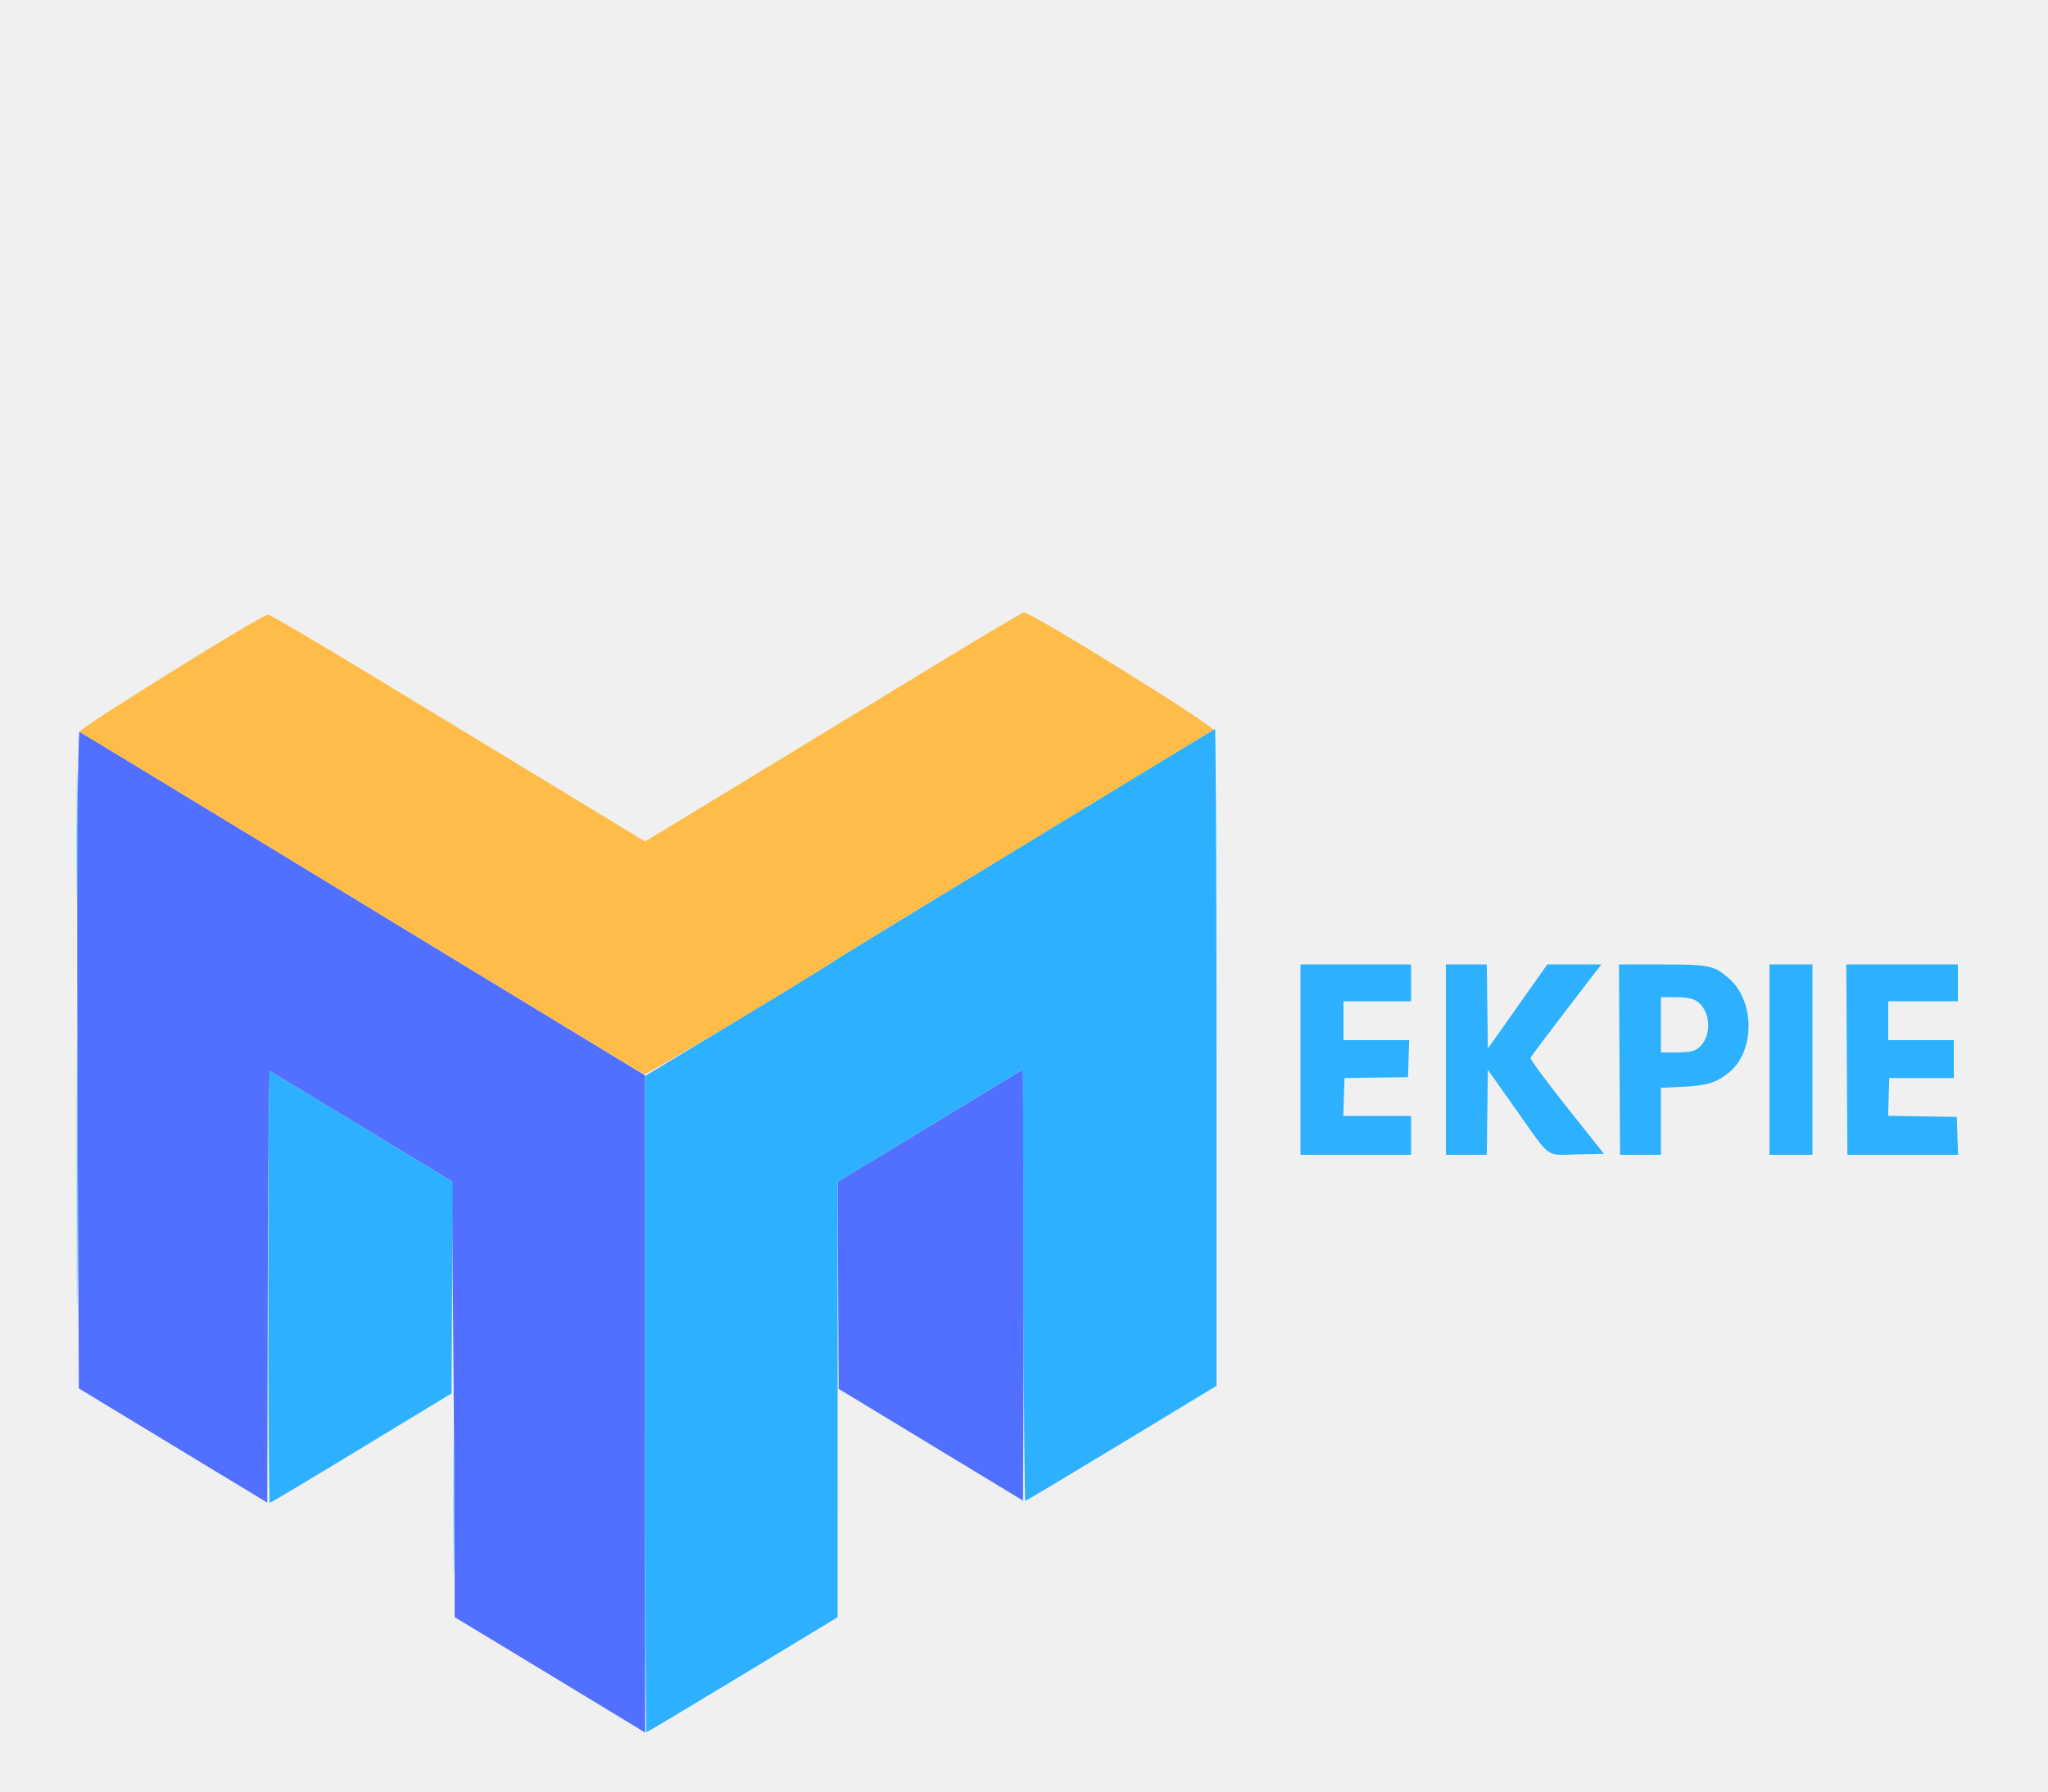
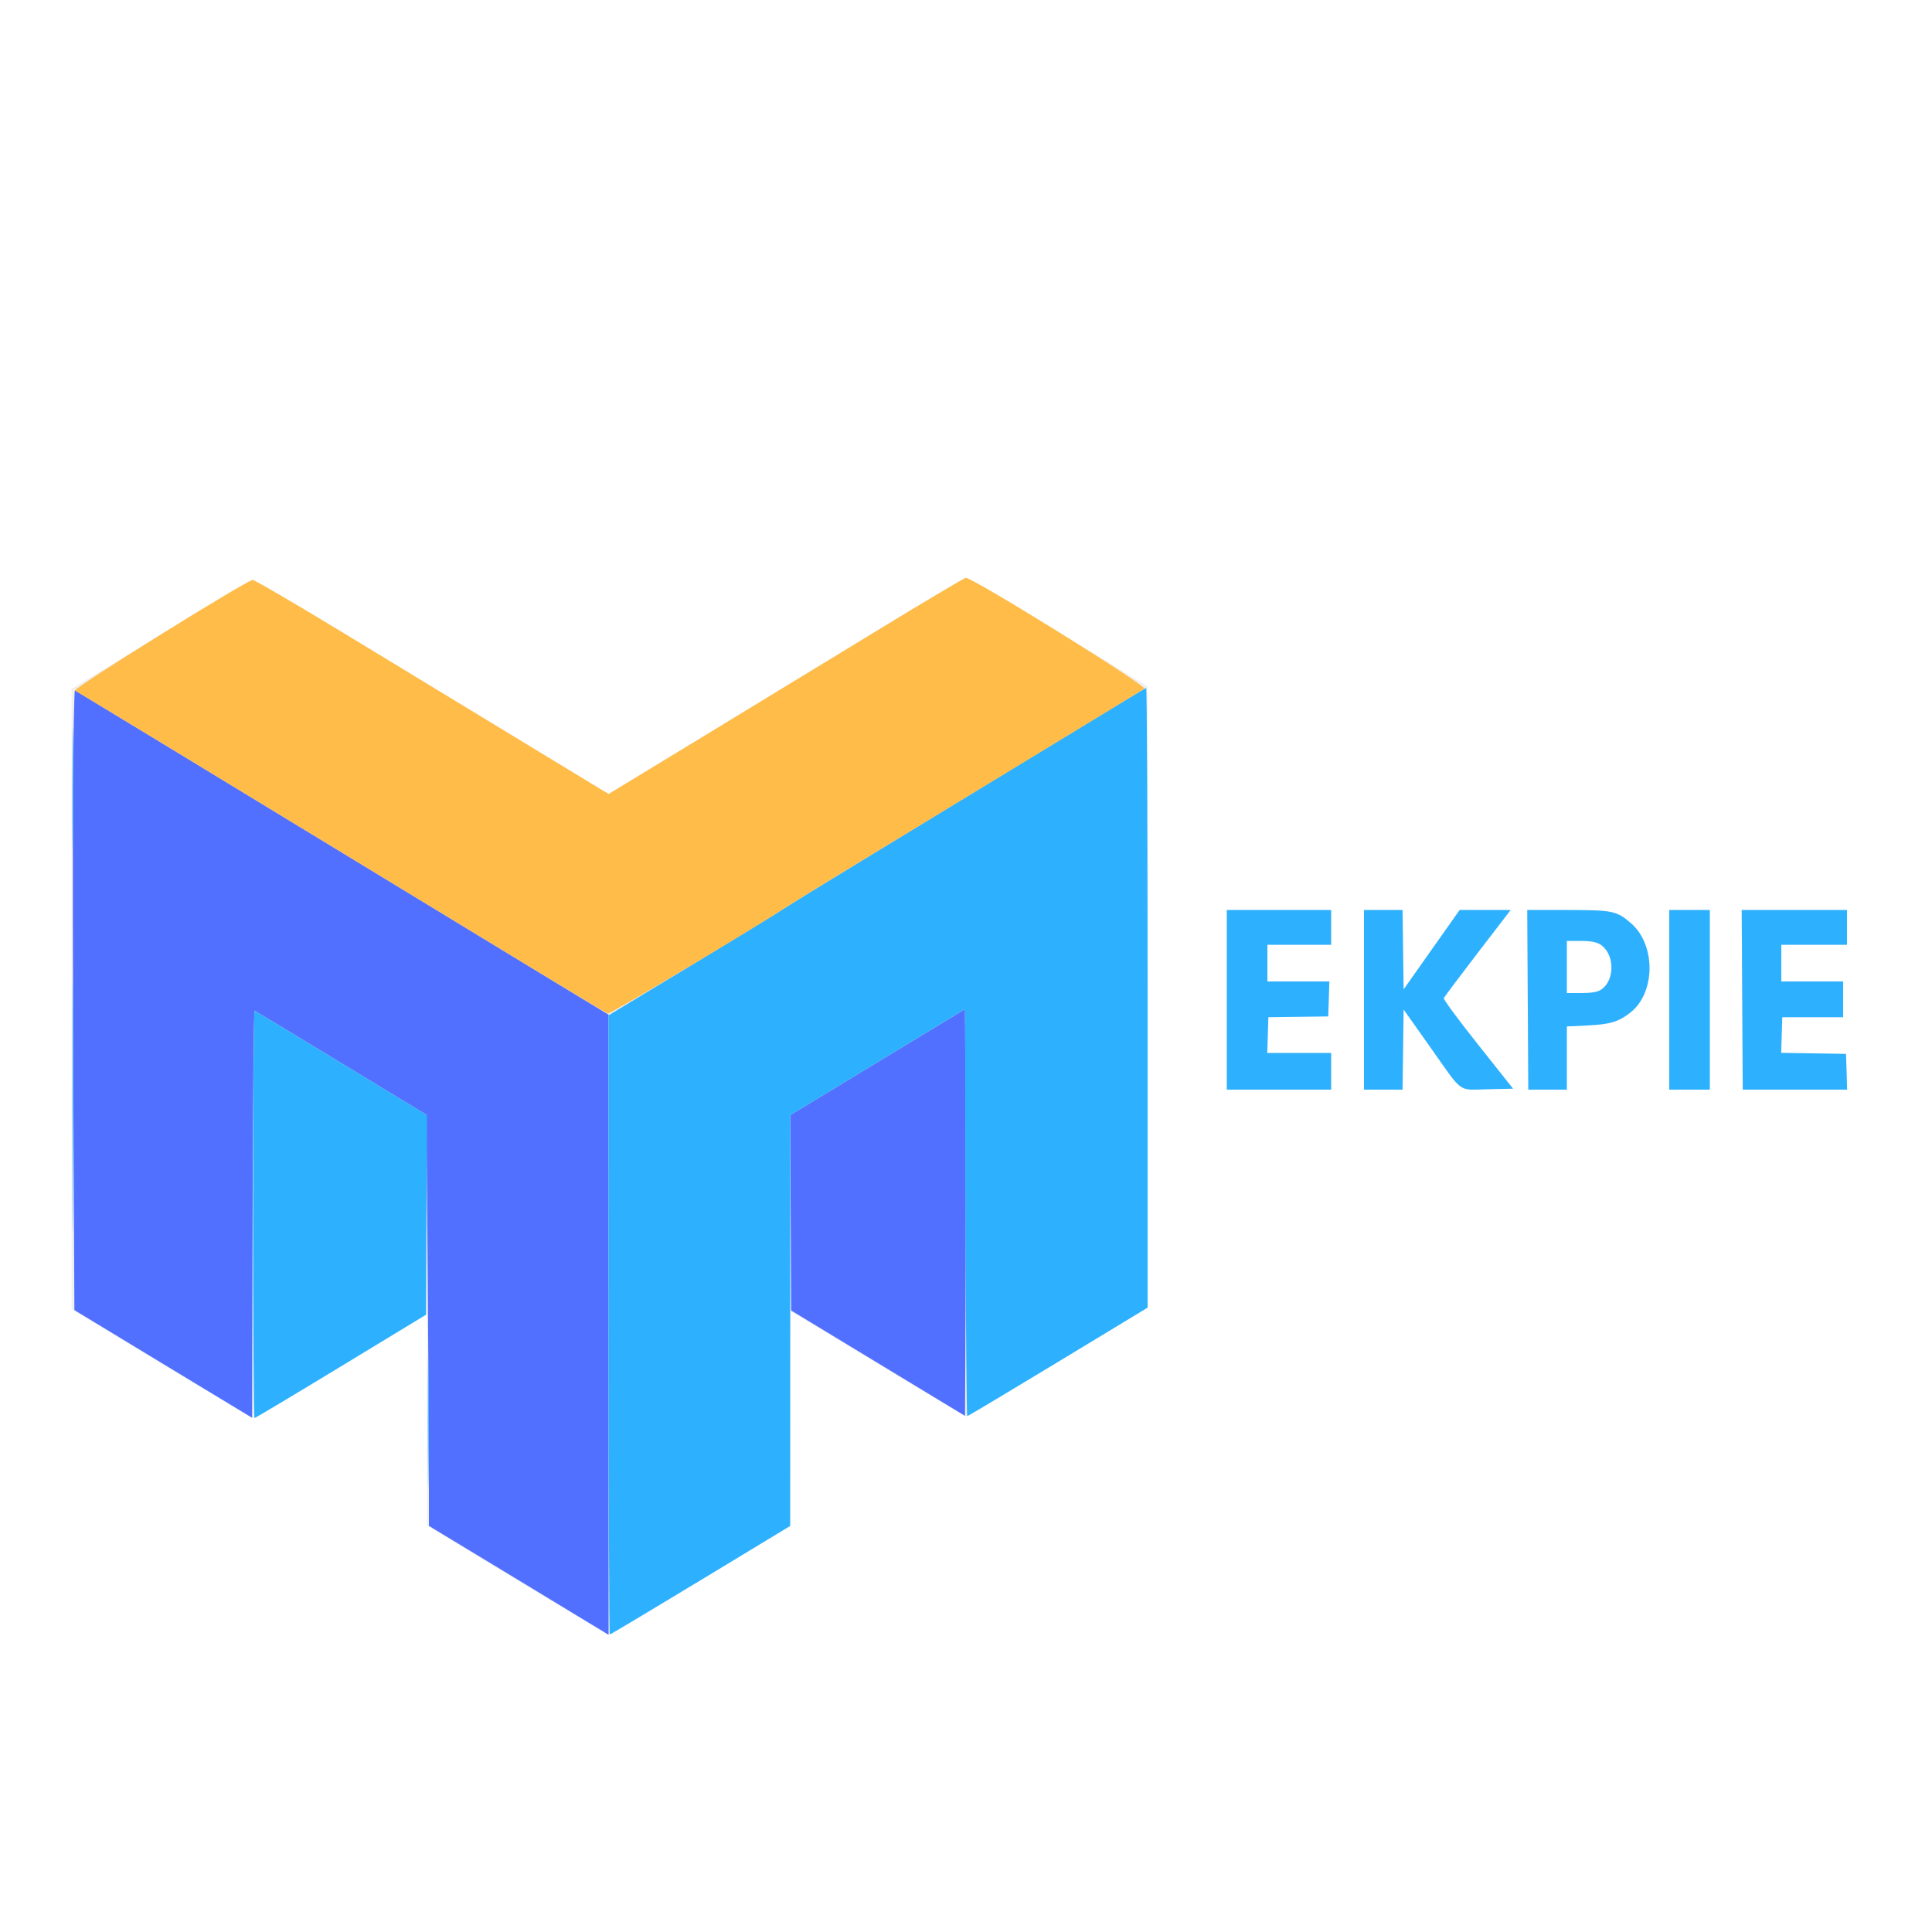
- <svg xmlns="http://www.w3.org/2000/svg" id="logo" viewBox="0 0 400 350" class="centered" version="1.1">
-   <path id="path1" d="M15.117 164.287 C 15.052 176.119,15.090 205.025,15.200 228.521 L 15.400 271.243 33.800 282.396 L 52.200 293.549 52.302 251.342 C 52.358 228.128,52.545 209.194,52.718 209.267 C 52.890 209.340,60.960 214.215,70.650 220.099 L 88.268 230.798 88.534 262.065 C 88.680 279.262,88.800 298.415,88.800 304.627 L 88.800 315.922 106.500 326.635 C 116.235 332.527,124.605 337.605,125.100 337.920 L 126.000 338.492 126.000 274.282 L 126.000 210.073 108.900 199.687 C 99.495 193.975,82.710 183.767,71.600 177.002 C 53.068 165.717,16.187 143.313,15.517 142.934 C 15.361 142.845,15.181 152.454,15.117 164.287 M181.696 219.900 L 163.593 230.873 163.696 251.100 L 163.800 271.326 181.800 282.238 L 199.800 293.150 199.904 271.944 C 199.960 260.281,199.960 241.331,199.904 229.833 L 199.800 208.926 181.696 219.900 " stroke="none" fill="#5270ff" fill-rule="evenodd" />
-   <path id="path2" d="M218.000 154.076 C 207.550 160.458,191.440 170.273,182.200 175.887 C 172.960 181.502,163.960 187.032,162.200 188.175 C 160.440 189.319,151.577 194.743,142.505 200.228 L 126.010 210.200 126.005 274.300 C 126.002 309.555,126.115 338.400,126.256 338.400 C 126.396 338.400,134.856 333.345,145.056 327.166 L 163.600 315.932 163.607 293.666 C 163.611 281.420,163.608 262.282,163.600 251.139 L 163.586 230.877 181.693 219.902 L 199.800 208.927 199.902 251.063 C 199.958 274.238,200.118 293.200,200.258 293.200 C 200.397 293.200,208.856 288.145,219.056 281.966 L 237.600 270.732 237.600 206.566 C 237.600 171.275,237.465 142.417,237.300 142.437 C 237.135 142.457,228.450 147.695,218.000 154.076 M14.986 163.400 C 14.986 174.840,15.037 179.462,15.100 173.672 C 15.162 167.882,15.162 158.522,15.100 152.872 C 15.037 147.222,14.986 151.960,14.986 163.400 M14.993 228.800 C 14.993 252.230,15.041 261.815,15.100 250.100 C 15.159 238.385,15.159 219.215,15.100 207.500 C 15.041 195.785,14.993 205.370,14.993 228.800 M254.000 207.000 L 254.000 225.600 264.800 225.600 L 275.600 225.600 275.600 221.800 L 275.600 218.000 268.985 218.000 L 262.370 218.000 262.485 214.300 L 262.600 210.600 268.800 210.518 L 275.000 210.437 275.115 206.818 L 275.230 203.200 268.815 203.200 L 262.400 203.200 262.400 199.400 L 262.400 195.600 269.000 195.600 L 275.600 195.600 275.600 192.000 L 275.600 188.400 264.800 188.400 L 254.000 188.400 254.000 207.000 M282.400 207.000 L 282.400 225.600 286.392 225.600 L 290.384 225.600 290.492 217.300 L 290.600 209.000 296.352 217.132 C 303.032 226.578,301.731 225.654,308.155 225.513 L 313.267 225.400 306.006 216.261 C 302.012 211.235,298.826 206.915,298.925 206.661 C 299.024 206.407,302.179 202.195,305.936 197.300 L 312.767 188.400 307.484 188.405 L 302.200 188.410 296.400 196.627 L 290.600 204.845 290.492 196.622 L 290.384 188.400 286.392 188.400 L 282.400 188.400 282.400 207.000 M316.308 207.000 L 316.416 225.600 320.408 225.600 L 324.400 225.600 324.400 219.057 L 324.400 212.513 328.700 212.307 C 333.386 212.082,335.142 211.546,337.614 209.589 C 342.748 205.523,342.822 195.663,337.752 191.211 C 334.778 188.600,333.925 188.419,324.600 188.409 L 316.200 188.400 316.308 207.000 M345.600 207.000 L 345.600 225.600 349.800 225.600 L 354.000 225.600 354.000 207.000 L 354.000 188.400 349.800 188.400 L 345.600 188.400 345.600 207.000 M360.708 207.000 L 360.816 225.600 371.623 225.600 L 382.430 225.600 382.315 221.900 L 382.200 218.200 375.485 218.090 L 368.770 217.981 368.885 214.290 L 369.000 210.600 375.300 210.600 L 381.600 210.600 381.600 206.900 L 381.600 203.200 375.200 203.200 L 368.800 203.200 368.800 199.400 L 368.800 195.600 375.600 195.600 L 382.400 195.600 382.400 192.000 L 382.400 188.400 371.500 188.400 L 360.600 188.400 360.708 207.000 M331.184 195.454 C 334.331 197.313,334.480 202.945,331.435 204.941 C 330.725 205.406,329.540 205.600,327.414 205.600 L 324.400 205.600 324.400 200.200 L 324.400 194.800 327.238 194.800 C 329.148 194.800,330.439 195.014,331.184 195.454 M52.400 251.367 C 52.400 274.595,52.535 293.596,52.700 293.591 C 52.865 293.585,60.920 288.770,70.600 282.891 L 88.200 272.200 88.304 251.541 L 88.407 230.883 70.719 220.141 C 60.991 214.234,52.890 209.340,52.716 209.267 C 52.542 209.193,52.400 228.138,52.400 251.367 M88.587 294.200 C 88.587 306.300,88.637 311.308,88.700 305.328 C 88.762 299.349,88.762 289.449,88.700 283.328 C 88.638 277.208,88.587 282.100,88.587 294.200 " stroke="none" fill="#2db1ff" fill-rule="evenodd" />
-   <path id="path3" d="M180.400 131.283 C 169.950 137.664,153.434 147.724,143.698 153.637 L 125.997 164.390 107.498 153.150 C 97.324 146.968,80.858 136.967,70.907 130.925 C 60.955 124.882,52.578 119.998,52.290 120.069 C 50.390 120.543,14.915 142.632,15.523 142.962 C 16.350 143.412,44.267 160.357,71.600 177.001 C 108.852 199.684,125.348 209.682,125.828 209.866 C 126.247 210.027,155.939 192.306,162.800 187.800 C 165.238 186.199,174.559 180.515,218.400 153.893 C 228.190 147.948,236.525 142.862,236.922 142.589 C 237.663 142.081,201.354 119.539,199.956 119.640 C 199.650 119.662,190.850 124.901,180.400 131.283 " stroke="none" fill="#ffbc49" fill-rule="evenodd" />
+ <svg xmlns="http://www.w3.org/2000/svg" id="svg" version="1.1" width="400" height="400" viewBox="0 0 400 400">
+   <g id="svgg">
+     <path id="path0" d="M0.000 200.000 L 0.000 400.000 200.000 400.000 L 400.000 400.000 400.000 200.000 L 400.000 0.000 200.000 0.000 L 0.000 0.000 0.000 200.000 M219.056 130.834 L 237.600 142.068 237.600 206.400 L 237.600 270.732 219.056 281.966 C 208.856 288.145,200.308 293.200,200.059 293.200 C 199.811 293.200,191.601 288.340,181.815 282.400 C 172.029 276.460,163.927 271.600,163.811 271.600 C 163.695 271.600,163.600 281.575,163.600 293.766 L 163.600 315.932 145.006 327.197 C 134.779 333.392,126.153 338.402,125.837 338.330 C 125.521 338.259,116.968 333.164,106.831 327.010 L 88.400 315.820 88.400 293.951 L 88.400 272.083 70.900 282.703 C 61.275 288.543,53.110 293.399,52.757 293.493 C 52.398 293.588,43.863 288.656,33.457 282.340 L 14.800 271.016 14.804 206.808 L 14.808 142.600 33.287 131.400 C 43.451 125.240,52.002 120.141,52.290 120.069 C 52.578 119.998,60.955 124.882,70.907 130.925 C 80.858 136.967,97.324 146.968,107.498 153.150 L 125.997 164.390 143.698 153.637 C 153.434 147.724,169.950 137.664,180.400 131.283 C 190.850 124.901,199.650 119.662,199.956 119.640 C 200.261 119.618,208.856 124.655,219.056 130.834 M275.600 192.000 L 275.600 195.600 269.000 195.600 L 262.400 195.600 262.400 199.400 L 262.400 203.200 268.815 203.200 L 275.230 203.200 275.115 206.818 L 275.000 210.437 268.800 210.518 L 262.600 210.600 262.485 214.300 L 262.370 218.000 268.985 218.000 L 275.600 218.000 275.600 221.800 L 275.600 225.600 264.800 225.600 L 254.000 225.600 254.000 207.000 L 254.000 188.400 264.800 188.400 L 275.600 188.400 275.600 192.000 M290.492 196.622 L 290.600 204.845 296.400 196.627 L 302.200 188.410 307.484 188.405 L 312.767 188.400 305.936 197.300 C 302.179 202.195,299.024 206.407,298.925 206.661 C 298.826 206.915,302.012 211.235,306.006 216.261 L 313.267 225.400 308.155 225.513 C 301.731 225.654,303.032 226.578,296.352 217.132 L 290.600 209.000 290.492 217.300 L 290.384 225.600 286.392 225.600 L 282.400 225.600 282.400 207.000 L 282.400 188.400 286.392 188.400 L 290.384 188.400 290.492 196.622 M334.626 189.156 C 343.937 193.385,343.879 207.533,334.535 211.456 C 333.603 211.847,331.310 212.182,328.700 212.307 L 324.400 212.513 324.400 219.057 L 324.400 225.600 320.408 225.600 L 316.416 225.600 316.308 207.000 L 316.200 188.400 324.600 188.409 C 331.901 188.416,333.213 188.514,334.626 189.156 M354.000 207.000 L 354.000 225.600 349.800 225.600 L 345.600 225.600 345.600 207.000 L 345.600 188.400 349.800 188.400 L 354.000 188.400 354.000 207.000 M382.400 192.000 L 382.400 195.600 375.600 195.600 L 368.800 195.600 368.800 199.400 L 368.800 203.200 375.200 203.200 L 381.600 203.200 381.600 206.900 L 381.600 210.600 375.300 210.600 L 369.000 210.600 368.885 214.290 L 368.770 217.981 375.485 218.090 L 382.200 218.200 382.315 221.900 L 382.430 225.600 371.623 225.600 L 360.816 225.600 360.708 207.000 L 360.600 188.400 371.500 188.400 L 382.400 188.400 382.400 192.000 M324.400 200.200 L 324.400 205.600 327.414 205.600 C 331.886 205.600,333.600 204.099,333.600 200.182 C 333.600 196.452,331.647 194.800,327.238 194.800 L 324.400 194.800 324.400 200.200 " stroke="none" fill="#ffffff" fill-rule="evenodd" />
+     <path id="path1" d="M15.117 164.287 C 15.052 176.119,15.090 205.025,15.200 228.521 L 15.400 271.243 33.800 282.396 L 52.200 293.549 52.302 251.342 C 52.358 228.128,52.545 209.194,52.718 209.267 C 52.890 209.340,60.960 214.215,70.650 220.099 L 88.268 230.798 88.534 262.065 C 88.680 279.262,88.800 298.415,88.800 304.627 L 88.800 315.922 106.500 326.635 C 116.235 332.527,124.605 337.605,125.100 337.920 L 126.000 338.492 126.000 274.282 L 126.000 210.073 108.900 199.687 C 99.495 193.975,82.710 183.767,71.600 177.002 C 53.068 165.717,16.187 143.313,15.517 142.934 C 15.361 142.845,15.181 152.454,15.117 164.287 M181.696 219.900 L 163.593 230.873 163.696 251.100 L 163.800 271.326 181.800 282.238 L 199.800 293.150 199.904 271.944 C 199.960 260.281,199.960 241.331,199.904 229.833 L 199.800 208.926 181.696 219.900 " stroke="none" fill="#5270ff" fill-rule="evenodd" />
+     <path id="path2" d="M218.000 154.076 C 207.550 160.458,191.440 170.273,182.200 175.887 C 172.960 181.502,163.960 187.032,162.200 188.175 C 160.440 189.319,151.577 194.743,142.505 200.228 L 126.010 210.200 126.005 274.300 C 126.002 309.555,126.115 338.400,126.256 338.400 C 126.396 338.400,134.856 333.345,145.056 327.166 L 163.600 315.932 163.607 293.666 C 163.611 281.420,163.608 262.282,163.600 251.139 L 163.586 230.877 181.693 219.902 L 199.800 208.927 199.902 251.063 C 199.958 274.238,200.118 293.200,200.258 293.200 C 200.397 293.200,208.856 288.145,219.056 281.966 L 237.600 270.732 237.600 206.566 C 237.600 171.275,237.465 142.417,237.300 142.437 C 237.135 142.457,228.450 147.695,218.000 154.076 M14.986 163.400 C 14.986 174.840,15.037 179.462,15.100 173.672 C 15.162 167.882,15.162 158.522,15.100 152.872 C 15.037 147.222,14.986 151.960,14.986 163.400 M14.993 228.800 C 14.993 252.230,15.041 261.815,15.100 250.100 C 15.159 238.385,15.159 219.215,15.100 207.500 C 15.041 195.785,14.993 205.370,14.993 228.800 M254.000 207.000 L 254.000 225.600 264.800 225.600 L 275.600 225.600 275.600 221.800 L 275.600 218.000 268.985 218.000 L 262.370 218.000 262.485 214.300 L 262.600 210.600 268.800 210.518 L 275.000 210.437 275.115 206.818 L 275.230 203.200 268.815 203.200 L 262.400 203.200 262.400 199.400 L 262.400 195.600 269.000 195.600 L 275.600 195.600 275.600 192.000 L 275.600 188.400 264.800 188.400 L 254.000 188.400 254.000 207.000 M282.400 207.000 L 282.400 225.600 286.392 225.600 L 290.384 225.600 290.492 217.300 L 290.600 209.000 296.352 217.132 C 303.032 226.578,301.731 225.654,308.155 225.513 L 313.267 225.400 306.006 216.261 C 302.012 211.235,298.826 206.915,298.925 206.661 C 299.024 206.407,302.179 202.195,305.936 197.300 L 312.767 188.400 307.484 188.405 L 302.200 188.410 296.400 196.627 L 290.600 204.845 290.492 196.622 L 290.384 188.400 286.392 188.400 L 282.400 188.400 282.400 207.000 M316.308 207.000 L 316.416 225.600 320.408 225.600 L 324.400 225.600 324.400 219.057 L 324.400 212.513 328.700 212.307 C 333.386 212.082,335.142 211.546,337.614 209.589 C 342.748 205.523,342.822 195.663,337.752 191.211 C 334.778 188.600,333.925 188.419,324.600 188.409 L 316.200 188.400 316.308 207.000 M345.600 207.000 L 345.600 225.600 349.800 225.600 L 354.000 225.600 354.000 207.000 L 354.000 188.400 349.800 188.400 L 345.600 188.400 345.600 207.000 M360.708 207.000 L 360.816 225.600 371.623 225.600 L 382.430 225.600 382.315 221.900 L 382.200 218.200 375.485 218.090 L 368.770 217.981 368.885 214.290 L 369.000 210.600 375.300 210.600 L 381.600 210.600 381.600 206.900 L 381.600 203.200 375.200 203.200 L 368.800 203.200 368.800 199.400 L 368.800 195.600 375.600 195.600 L 382.400 195.600 382.400 192.000 L 382.400 188.400 371.500 188.400 L 360.600 188.400 360.708 207.000 M331.184 195.454 C 334.331 197.313,334.480 202.945,331.435 204.941 C 330.725 205.406,329.540 205.600,327.414 205.600 L 324.400 205.600 324.400 200.200 L 324.400 194.800 327.238 194.800 C 329.148 194.800,330.439 195.014,331.184 195.454 M52.400 251.367 C 52.400 274.595,52.535 293.596,52.700 293.591 C 52.865 293.585,60.920 288.770,70.600 282.891 L 88.200 272.200 88.304 251.541 L 88.407 230.883 70.719 220.141 C 60.991 214.234,52.890 209.340,52.716 209.267 C 52.542 209.193,52.400 228.138,52.400 251.367 M88.587 294.200 C 88.587 306.300,88.637 311.308,88.700 305.328 C 88.762 299.349,88.762 289.449,88.700 283.328 C 88.638 277.208,88.587 282.100,88.587 294.200 " stroke="none" fill="#2db1ff" fill-rule="evenodd" />
+     <path id="path3" d="M180.400 131.283 C 169.950 137.664,153.434 147.724,143.698 153.637 L 125.997 164.390 107.498 153.150 C 97.324 146.968,80.858 136.967,70.907 130.925 C 60.955 124.882,52.578 119.998,52.290 120.069 C 50.390 120.543,14.915 142.632,15.523 142.962 C 16.350 143.412,44.267 160.357,71.600 177.001 C 108.852 199.684,125.348 209.682,125.828 209.866 C 126.247 210.027,155.939 192.306,162.800 187.800 C 165.238 186.199,174.559 180.515,218.400 153.893 C 228.190 147.948,236.525 142.862,236.922 142.589 C 237.663 142.081,201.354 119.539,199.956 119.640 C 199.650 119.662,190.850 124.901,180.400 131.283 " stroke="none" fill="#ffbc49" fill-rule="evenodd" />
+   </g>
</svg>
